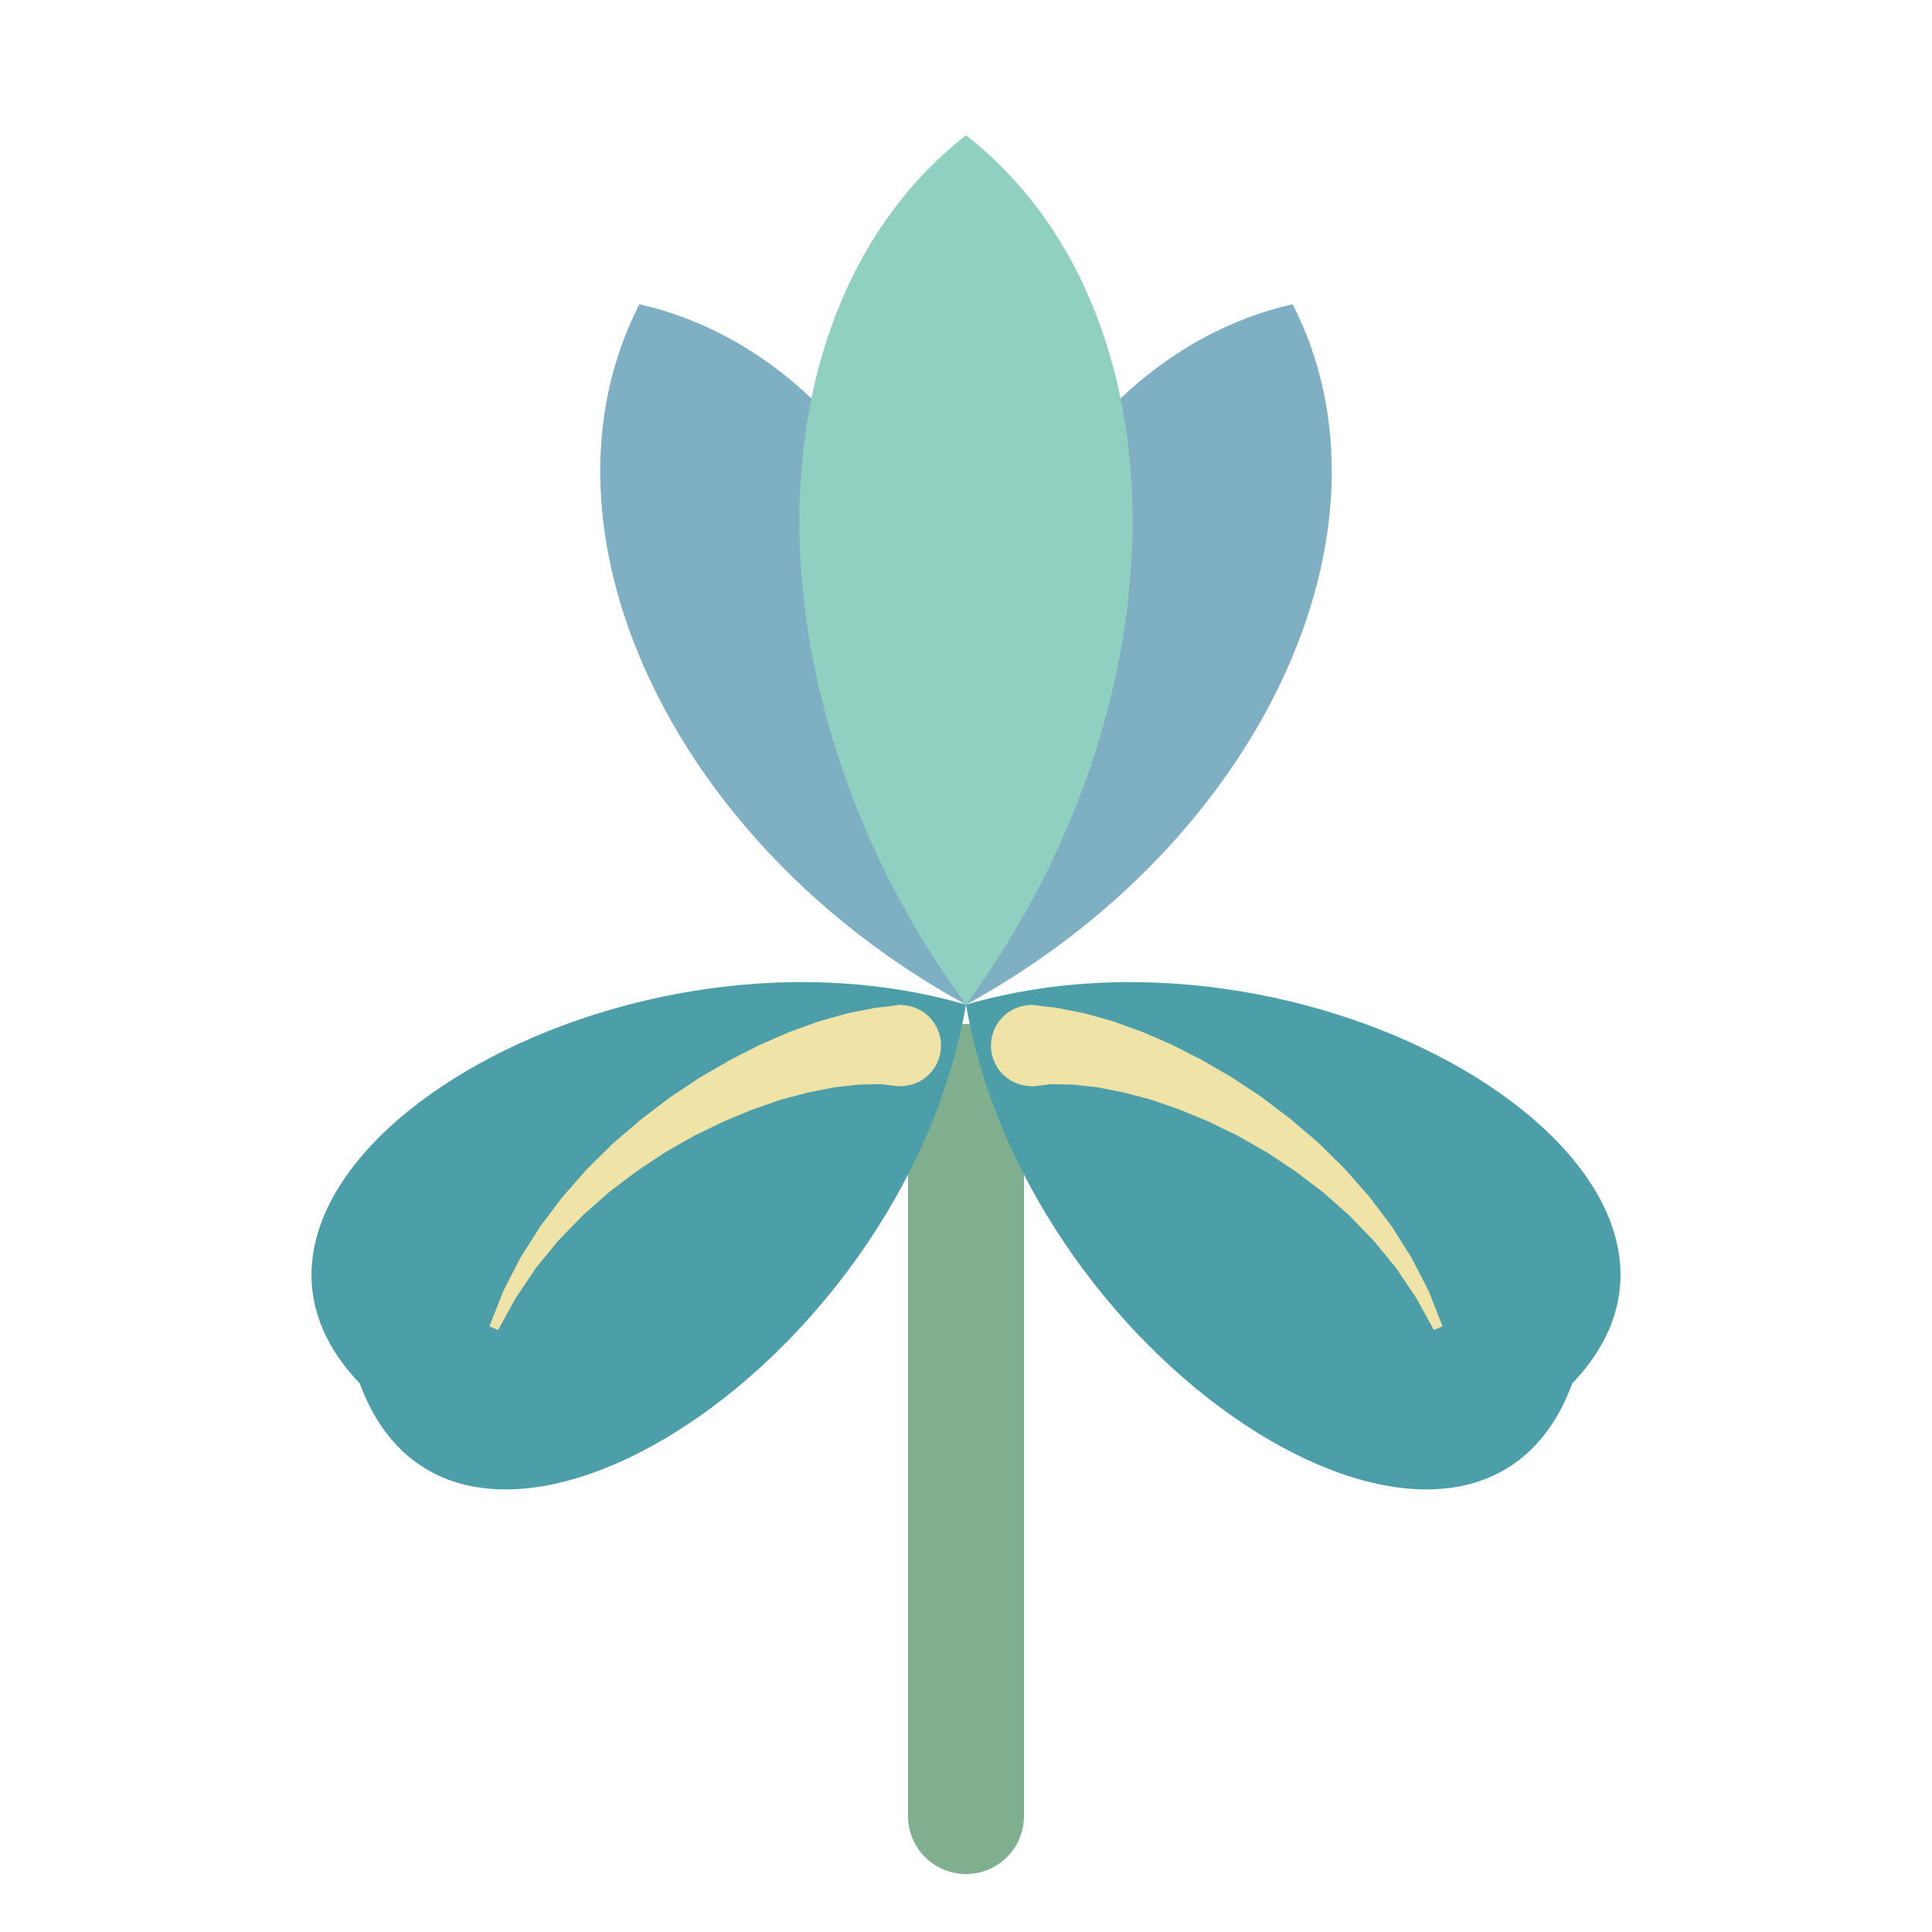
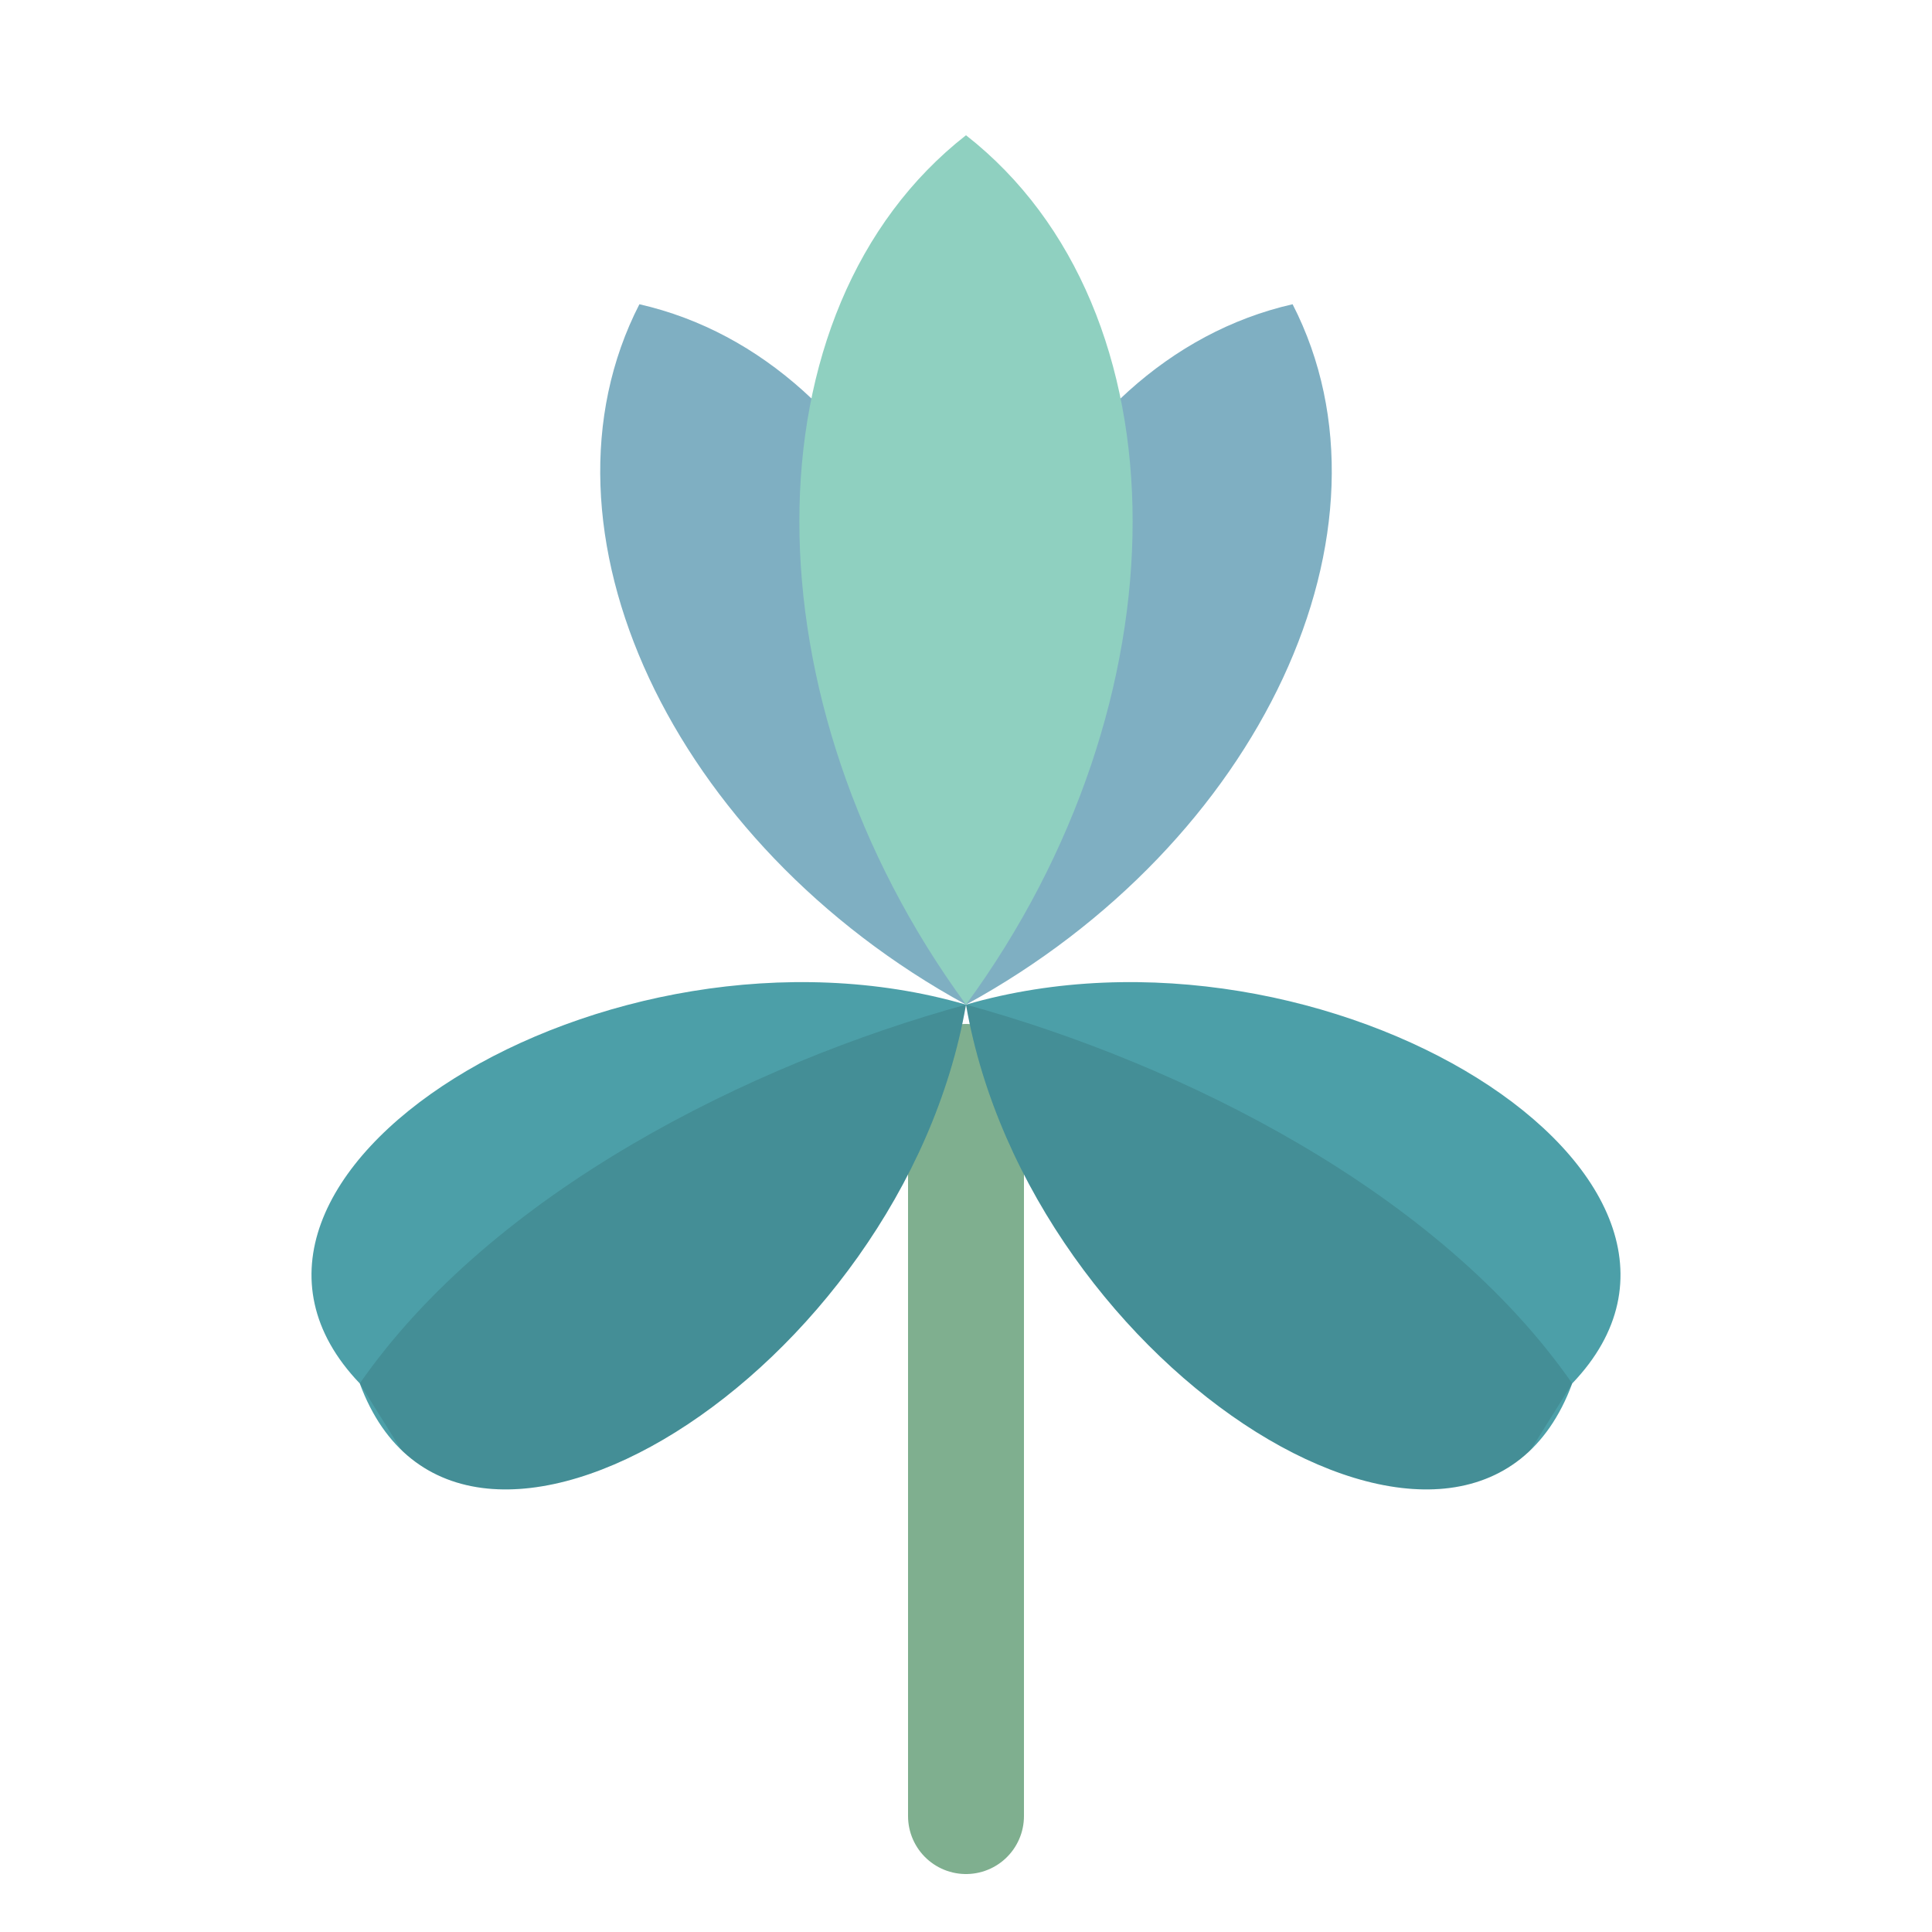
<svg xmlns="http://www.w3.org/2000/svg" viewBox="0 0 100 100">
  <path d="M50 56 V94" fill="none" stroke="#7FAF8F" stroke-width="6" stroke-linecap="round" />
  <g transform="translate(50 52) rotate(122)">
    <path d="M0 0 C-14.4 -12.9 -14.4 -40.0 0 -37 C14.4 -40.0 14.4 -12.9 0 0 Z" fill="#4C9FA8" />
-     <g fill="#F0E3A8">
-       <path d="M1.75 -5.17 L1.15 -5.93 L0.58 -6.88 L0.03 -8.02 L-0.46 -9.30 L-0.90 -10.71 L-1.25 -12.24 L-1.52 -13.85 L-1.70 -15.53 L-1.77 -17.26 L-1.72 -19.03 L-1.56 -20.81 L-1.26 -22.60 L-0.82 -24.38 L-0.23 -26.12 L0.53 -27.82 L1.45 -29.46 L1.05 -29.74 L-0.11 -28.18 L-1.10 -26.52 L-1.94 -24.78 L-2.63 -22.98 L-3.18 -21.13 L-3.60 -19.26 L-3.88 -17.38 L-4.05 -15.52 L-4.10 -13.68 L-4.04 -11.88 L-3.89 -10.15 L-3.64 -8.49 L-3.30 -6.91 L-2.87 -5.44 L-2.35 -4.07 L-1.75 -2.83 Z" />
-       <circle cx="0.00" cy="-4.00" r="2.10" />
-     </g>
+     <defs>
+       <clipPath id="fr">
+         <path d="M0 0 C-14.4 -12.9 -14.4 -40.0 0 -37 C14.4 -40.0 14.4 -12.9 0 0 Z" />
+       </clipPath>
+     </defs>
+     <path clip-path="url(#fr)" fill="#000" opacity="0.11" d="M0 0 C-3.32 -11.10 -4.75 -25.90 0 -37 H40 V0 Z" />
  </g>
  <g transform="translate(50 52) rotate(-122)">
    <path d="M0 0 C-14.4 -12.9 -14.4 -40.0 0 -37 C14.4 -40.0 14.4 -12.9 0 0 Z" fill="#4C9FA8" />
-     <g fill="#F0E3A8">
-       <path d="M1.75 -2.83 L2.35 -4.07 L2.87 -5.44 L3.30 -6.91 L3.64 -8.49 L3.89 -10.15 L4.04 -11.88 L4.10 -13.68 L4.05 -15.52 L3.88 -17.38 L3.60 -19.26 L3.18 -21.13 L2.63 -22.98 L1.94 -24.78 L1.10 -26.52 L0.11 -28.18 L-1.05 -29.74 L-1.45 -29.46 L-0.53 -27.82 L0.23 -26.12 L0.82 -24.38 L1.26 -22.60 L1.56 -20.81 L1.72 -19.03 L1.77 -17.26 L1.70 -15.53 L1.52 -13.85 L1.25 -12.24 L0.90 -10.71 L0.46 -9.30 L-0.03 -8.02 L-0.58 -6.88 L-1.15 -5.93 L-1.75 -5.17 Z" />
-       <circle cx="0.00" cy="-4.00" r="2.10" />
-     </g>
+     <defs>
+       <clipPath id="fl">
+         <path d="M0 0 C-14.4 -12.9 -14.4 -40.0 0 -37 C14.4 -40.0 14.4 -12.9 0 0 Z" />
+       </clipPath>
+     </defs>
+     <path clip-path="url(#fl)" fill="#000" opacity="0.11" d="M0 0 C3.32 -11.10 4.75 -25.90 0 -37 H-40 V0 Z" />
  </g>
  <g transform="translate(50 52) rotate(25)">
    <path d="M0 0 C-10.3 -14.0 -10.3 -32.0 0 -40 C10.3 -32.0 10.3 -14.0 0 0 Z" fill="#7FAFC2" />
  </g>
  <g transform="translate(50 52) rotate(-25)">
    <path d="M0 0 C-10.3 -14.0 -10.3 -32.0 0 -40 C10.3 -32.0 10.3 -14.0 0 0 Z" fill="#7FAFC2" />
  </g>
  <g transform="translate(50 52) rotate(0)">
    <path d="M0 0 C-11.5 -15.7 -11.5 -36.0 0 -45 C11.5 -36.0 11.5 -15.7 0 0 Z" fill="#8FD0C0" />
  </g>
</svg>
